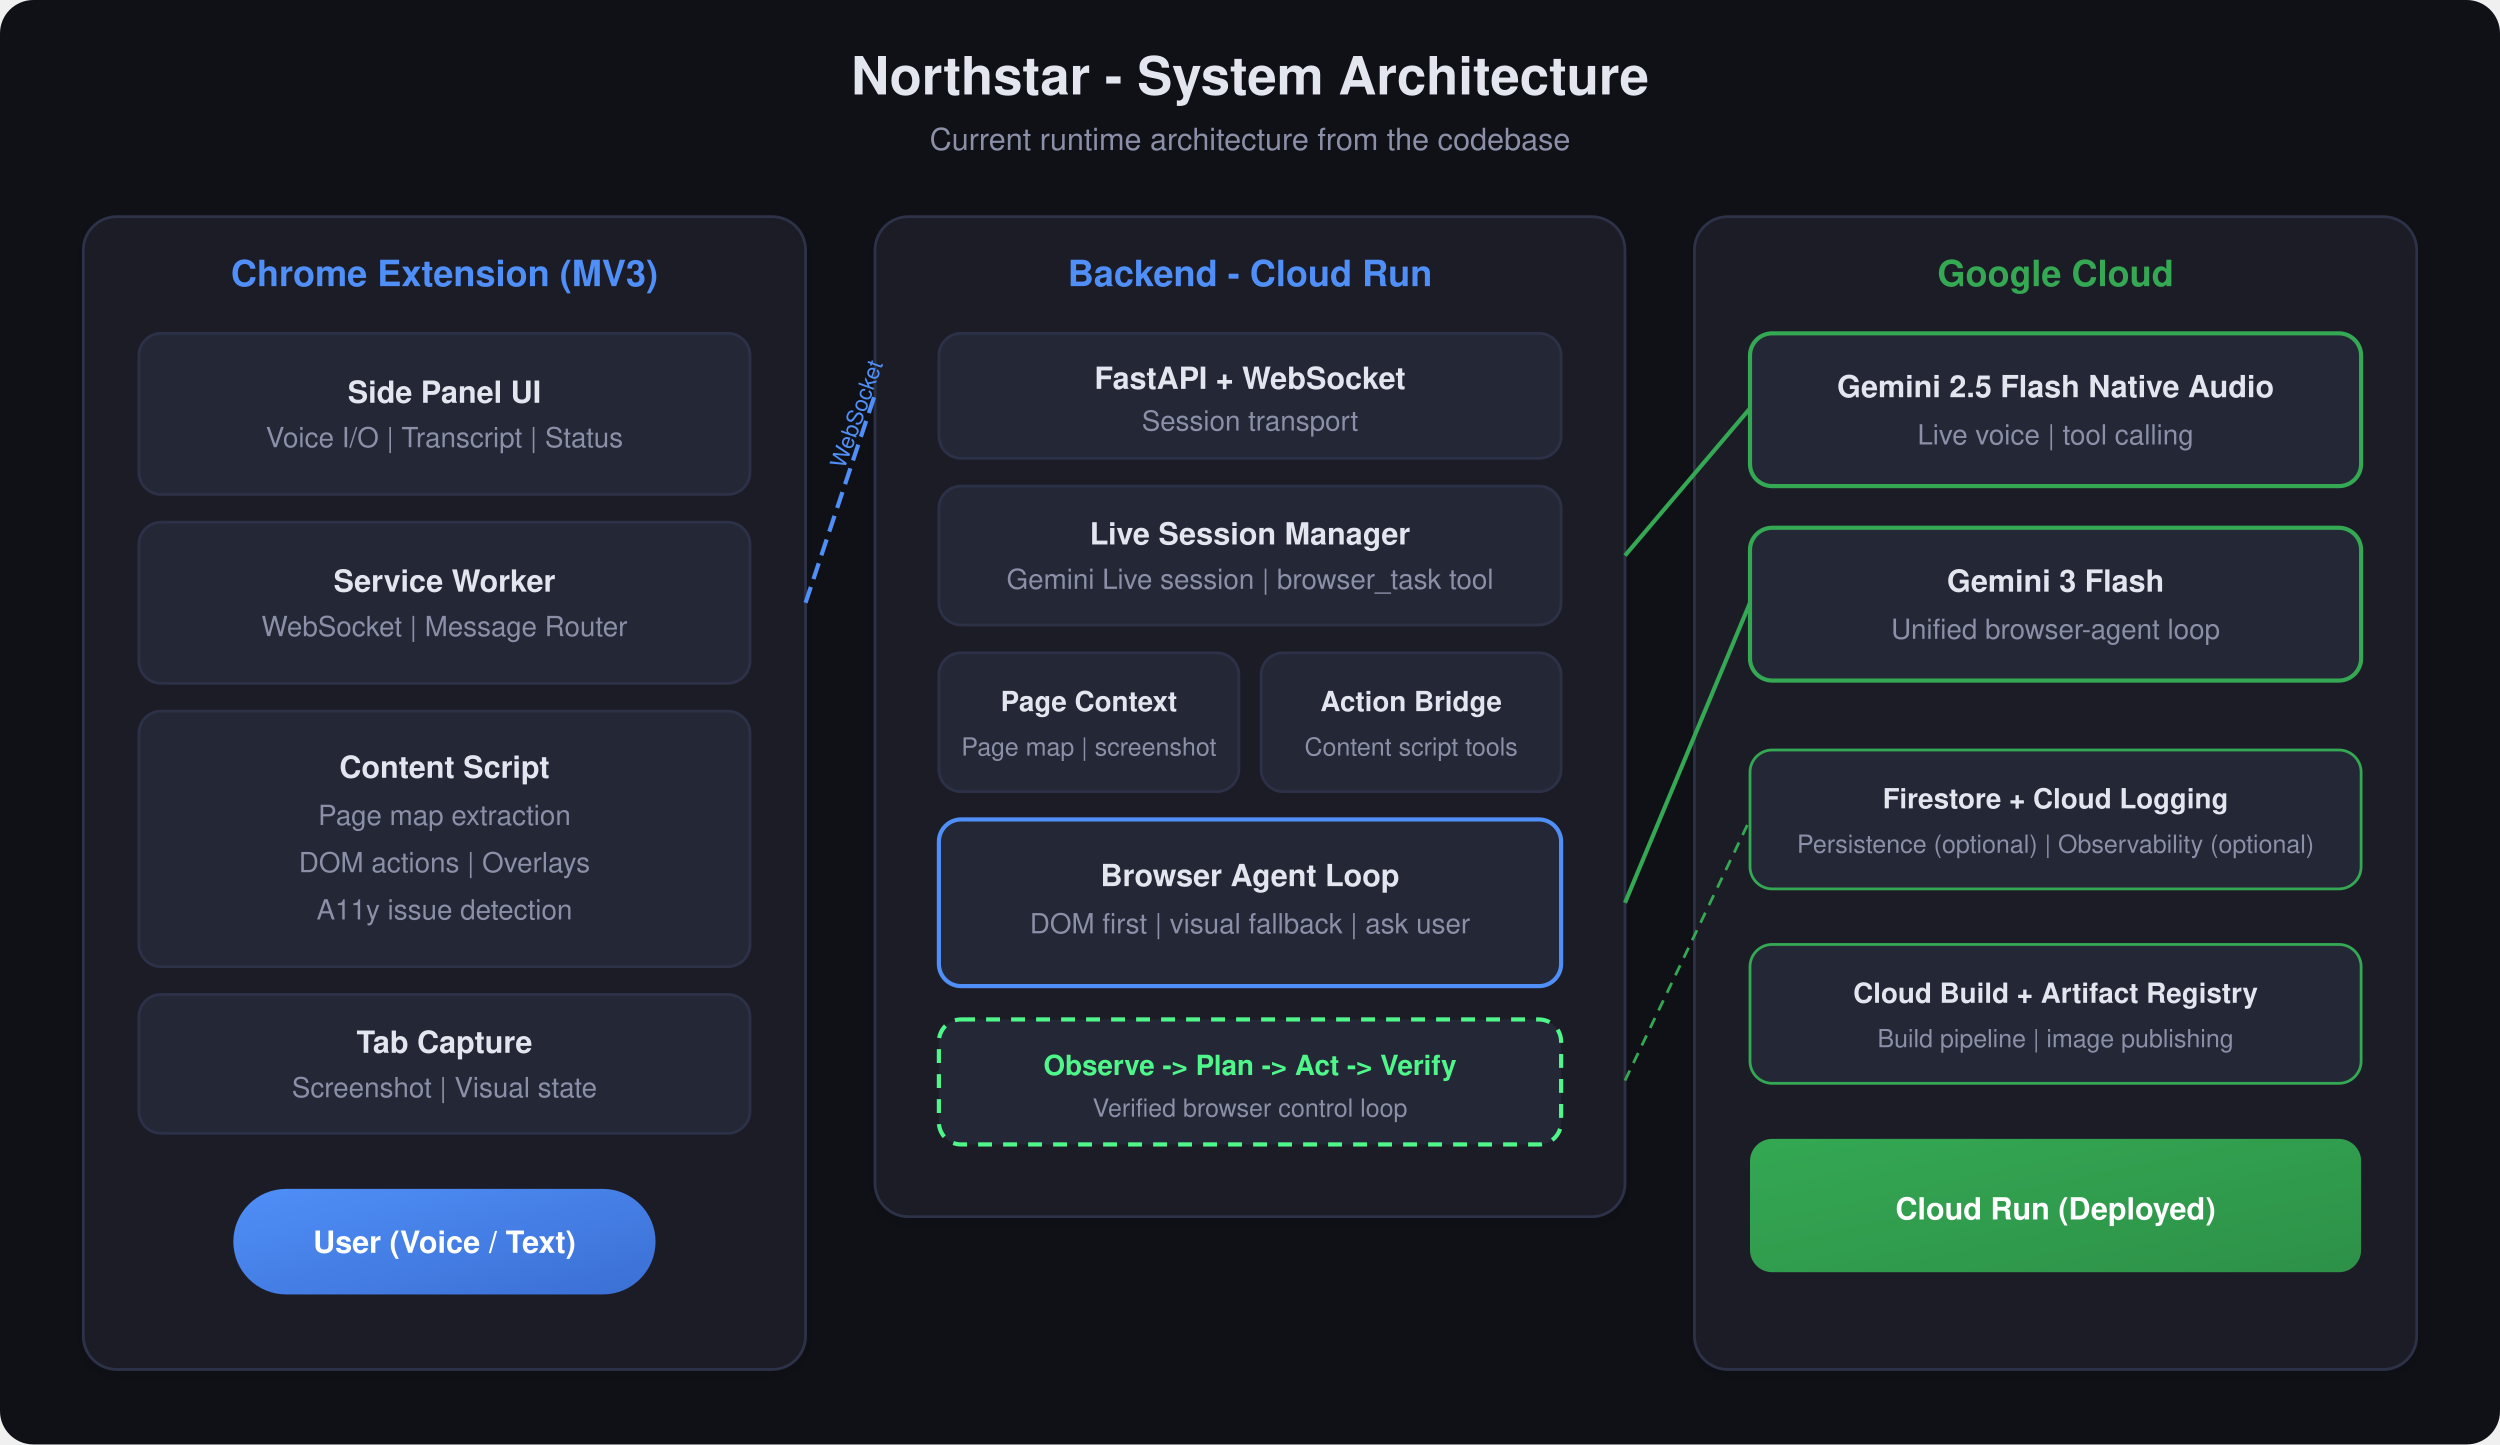
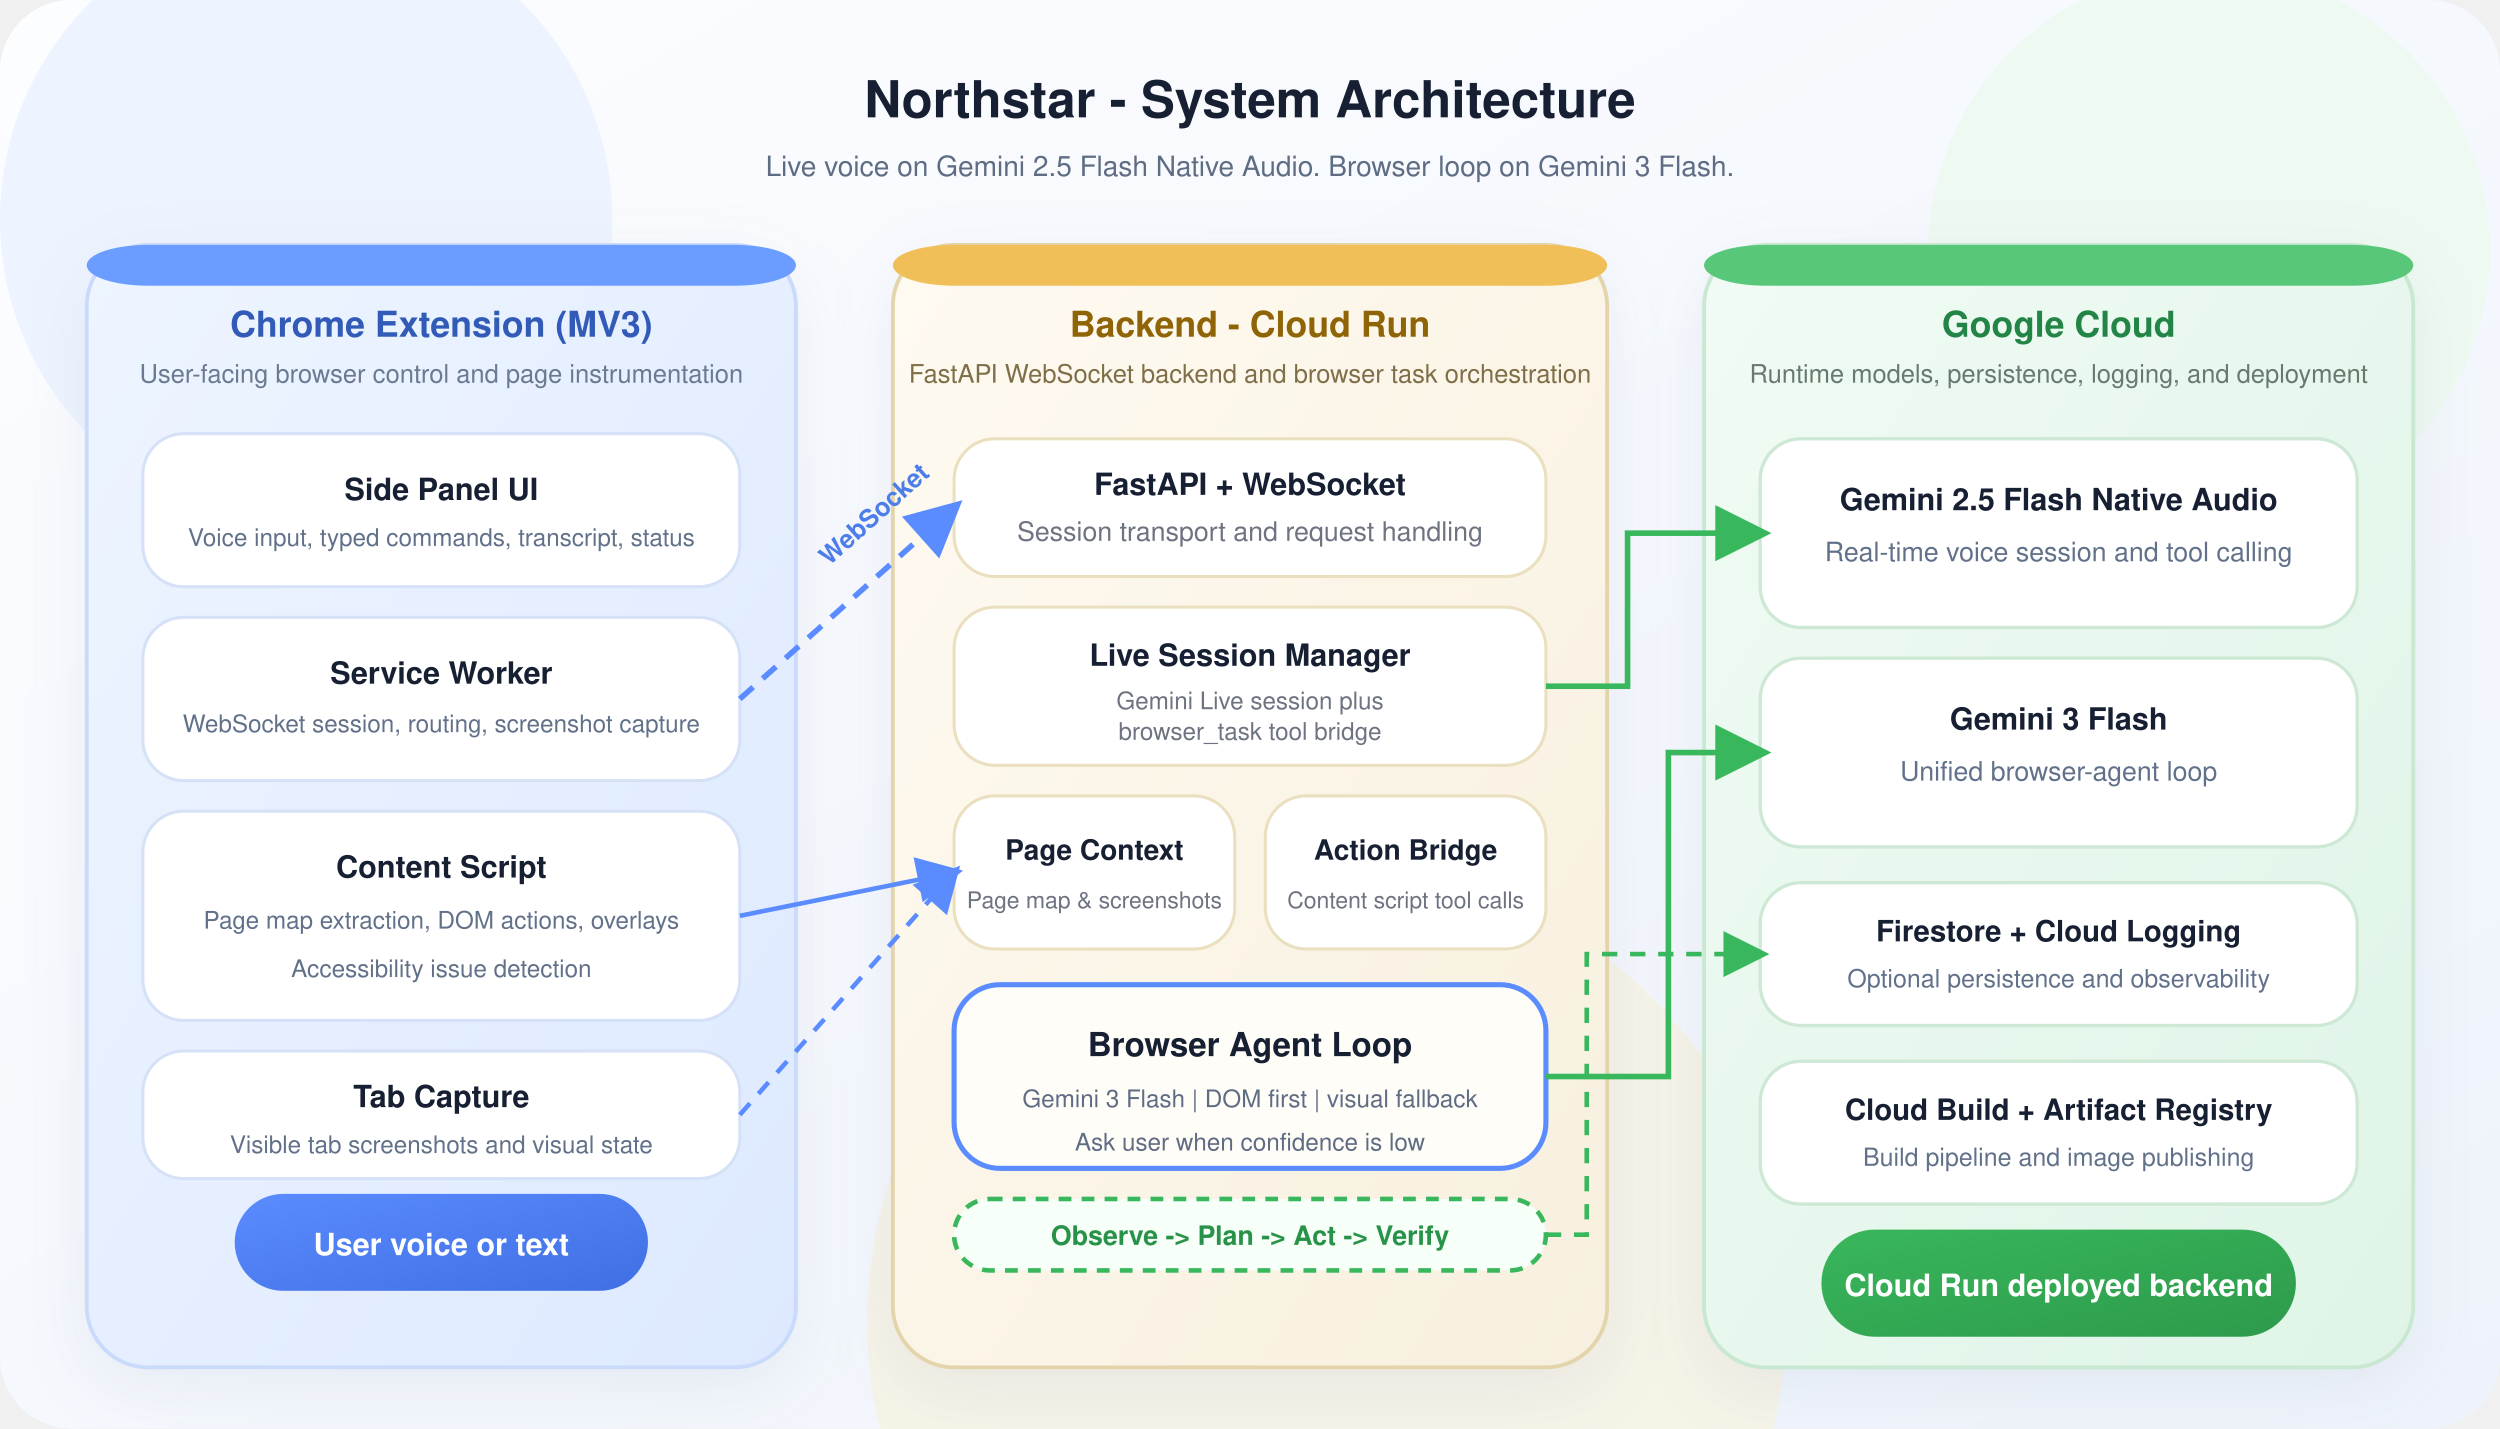
- <svg xmlns="http://www.w3.org/2000/svg" viewBox="0 0 900 520" font-family="Helvetica, Arial, sans-serif">
+ <svg xmlns="http://www.w3.org/2000/svg" width="1960" height="1120" viewBox="0 0 980 560" font-family="'Avenir Next', 'Helvetica Neue', Helvetica, Arial, sans-serif">
  <defs>
-     <filter id="shadow" x="-5%" y="-5%" width="110%" height="110%">
-       <feDropShadow dx="0" dy="2" stdDeviation="3" flood-opacity="0.1" />
+     <linearGradient id="pageBg" x1="0" y1="0" x2="1" y2="1">
+       <stop offset="0%" stop-color="#fcfdff" />
+       <stop offset="100%" stop-color="#eef3fb" />
+     </linearGradient>
+     <linearGradient id="panelBlue" x1="0" y1="0" x2="1" y2="1">
+       <stop offset="0%" stop-color="#eef5ff" />
+       <stop offset="100%" stop-color="#dde9ff" />
+     </linearGradient>
+     <linearGradient id="panelSand" x1="0" y1="0" x2="1" y2="1">
+       <stop offset="0%" stop-color="#fffaf1" />
+       <stop offset="100%" stop-color="#f7f0df" />
+     </linearGradient>
+     <linearGradient id="panelGreen" x1="0" y1="0" x2="1" y2="1">
+       <stop offset="0%" stop-color="#f0fbf4" />
+       <stop offset="100%" stop-color="#dff4e7" />
+     </linearGradient>
+     <linearGradient id="actionBlue" x1="0" y1="0" x2="1" y2="1">
+       <stop offset="0%" stop-color="#5b8cff" />
+       <stop offset="100%" stop-color="#3f6fe2" />
+     </linearGradient>
+     <linearGradient id="actionGreen" x1="0" y1="0" x2="1" y2="1">
+       <stop offset="0%" stop-color="#39b75c" />
+       <stop offset="100%" stop-color="#2d9a4b" />
+     </linearGradient>
+     <filter id="softShadow" x="-8%" y="-8%" width="116%" height="116%">
+       <feDropShadow dx="0" dy="8" stdDeviation="12" flood-color="#8a9ab5" flood-opacity="0.14" />
    </filter>
-     <linearGradient id="blue" x1="0" y1="0" x2="1" y2="1">
-       <stop offset="0%" stop-color="#4f8ff7" />
-       <stop offset="100%" stop-color="#3b6fd4" />
-     </linearGradient>
-     <linearGradient id="green" x1="0" y1="0" x2="1" y2="1">
-       <stop offset="0%" stop-color="#34a853" />
-       <stop offset="100%" stop-color="#2d9148" />
-     </linearGradient>
+     <marker id="arrowBlue" markerWidth="10" markerHeight="10" refX="8" refY="5" orient="auto">
+       <path d="M0,0 L10,5 L0,10 z" fill="#5b8cff" />
+     </marker>
+     <marker id="arrowGreen" markerWidth="10" markerHeight="10" refX="8" refY="5" orient="auto">
+       <path d="M0,0 L10,5 L0,10 z" fill="#39b75c" />
+     </marker>
  </defs>
-   <rect width="900" height="520" rx="12" fill="#0f1117" />
-   <text x="450" y="34" text-anchor="middle" fill="#e4e6ef" font-size="19" font-weight="700">Northstar - System Architecture</text>
-   <text x="450" y="54" text-anchor="middle" fill="#8b8fa7" font-size="11">Current runtime architecture from the codebase</text>
-   <rect x="30" y="78" width="260" height="415" rx="12" fill="#1a1d27" stroke="#2d3148" stroke-width="1" filter="url(#shadow)" />
-   <text x="160" y="103" text-anchor="middle" fill="#4f8ff7" font-size="13" font-weight="600">Chrome Extension (MV3)</text>
-   <rect x="50" y="120" width="220" height="58" rx="8" fill="#232736" stroke="#2d3148" stroke-width="1" />
-   <text x="160" y="145" text-anchor="middle" fill="#e4e6ef" font-size="11" font-weight="600">Side Panel UI</text>
-   <text x="160" y="161" text-anchor="middle" fill="#8b8fa7" font-size="10">Voice I/O | Transcript | Status</text>
-   <rect x="50" y="188" width="220" height="58" rx="8" fill="#232736" stroke="#2d3148" stroke-width="1" />
-   <text x="160" y="213" text-anchor="middle" fill="#e4e6ef" font-size="11" font-weight="600">Service Worker</text>
-   <text x="160" y="229" text-anchor="middle" fill="#8b8fa7" font-size="10">WebSocket | Message Router</text>
-   <rect x="50" y="256" width="220" height="92" rx="8" fill="#232736" stroke="#2d3148" stroke-width="1" />
-   <text x="160" y="280" text-anchor="middle" fill="#e4e6ef" font-size="11" font-weight="600">Content Script</text>
-   <text x="160" y="297" text-anchor="middle" fill="#8b8fa7" font-size="10">Page map extraction</text>
-   <text x="160" y="314" text-anchor="middle" fill="#8b8fa7" font-size="10">DOM actions | Overlays</text>
-   <text x="160" y="331" text-anchor="middle" fill="#8b8fa7" font-size="10">A11y issue detection</text>
-   <rect x="50" y="358" width="220" height="50" rx="8" fill="#232736" stroke="#2d3148" stroke-width="1" />
-   <text x="160" y="379" text-anchor="middle" fill="#e4e6ef" font-size="11" font-weight="600">Tab Capture</text>
-   <text x="160" y="395" text-anchor="middle" fill="#8b8fa7" font-size="10">Screenshot | Visual state</text>
-   <rect x="84" y="428" width="152" height="38" rx="19" fill="url(#blue)" />
-   <text x="160" y="451" text-anchor="middle" fill="#ffffff" font-size="11" font-weight="600">User (Voice / Text)</text>
-   <rect x="315" y="78" width="270" height="360" rx="12" fill="#1a1d27" stroke="#2d3148" stroke-width="1" filter="url(#shadow)" />
-   <text x="450" y="103" text-anchor="middle" fill="#4f8ff7" font-size="13" font-weight="600">Backend - Cloud Run</text>
-   <rect x="338" y="120" width="224" height="45" rx="8" fill="#232736" stroke="#2d3148" stroke-width="1" />
-   <text x="450" y="140" text-anchor="middle" fill="#e4e6ef" font-size="11" font-weight="600">FastAPI + WebSocket</text>
-   <text x="450" y="155" text-anchor="middle" fill="#8b8fa7" font-size="10">Session transport</text>
-   <rect x="338" y="175" width="224" height="50" rx="8" fill="#232736" stroke="#2d3148" stroke-width="1" />
-   <text x="450" y="196" text-anchor="middle" fill="#e4e6ef" font-size="11" font-weight="600">Live Session Manager</text>
-   <text x="450" y="212" text-anchor="middle" fill="#8b8fa7" font-size="10">Gemini Live session | browser_task tool</text>
-   <rect x="338" y="235" width="108" height="50" rx="8" fill="#232736" stroke="#2d3148" stroke-width="1" />
-   <text x="392" y="256" text-anchor="middle" fill="#e4e6ef" font-size="10" font-weight="600">Page Context</text>
-   <text x="392" y="272" text-anchor="middle" fill="#8b8fa7" font-size="9">Page map | screenshot</text>
-   <rect x="454" y="235" width="108" height="50" rx="8" fill="#232736" stroke="#2d3148" stroke-width="1" />
-   <text x="508" y="256" text-anchor="middle" fill="#e4e6ef" font-size="10" font-weight="600">Action Bridge</text>
-   <text x="508" y="272" text-anchor="middle" fill="#8b8fa7" font-size="9">Content script tools</text>
-   <rect x="338" y="295" width="224" height="60" rx="8" fill="#232736" stroke="#4f8ff7" stroke-width="1.5" />
-   <text x="450" y="319" text-anchor="middle" fill="#e4e6ef" font-size="11" font-weight="600">Browser Agent Loop</text>
-   <text x="450" y="336" text-anchor="middle" fill="#8b8fa7" font-size="10">DOM first | visual fallback | ask user</text>
-   <rect x="338" y="367" width="224" height="45" rx="8" fill="#232736" stroke="#4ff78b" stroke-width="1.5" stroke-dasharray="5,4" />
-   <text x="450" y="387" text-anchor="middle" fill="#4ff78b" font-size="10" font-weight="600">Observe -&gt; Plan -&gt; Act -&gt; Verify</text>
-   <text x="450" y="402" text-anchor="middle" fill="#8b8fa7" font-size="9">Verified browser control loop</text>
-   <rect x="610" y="78" width="260" height="415" rx="12" fill="#1a1d27" stroke="#2d3148" stroke-width="1" filter="url(#shadow)" />
-   <text x="740" y="103" text-anchor="middle" fill="#34a853" font-size="13" font-weight="600">Google Cloud</text>
-   <rect x="630" y="120" width="220" height="55" rx="8" fill="#232736" stroke="#34a853" stroke-width="1.5" />
-   <text x="740" y="143" text-anchor="middle" fill="#e4e6ef" font-size="11" font-weight="600">Gemini 2.5 Flash Native Audio</text>
-   <text x="740" y="160" text-anchor="middle" fill="#8b8fa7" font-size="10">Live voice | tool calling</text>
-   <rect x="630" y="190" width="220" height="55" rx="8" fill="#232736" stroke="#34a853" stroke-width="1.5" />
-   <text x="740" y="213" text-anchor="middle" fill="#e4e6ef" font-size="11" font-weight="600">Gemini 3 Flash</text>
-   <text x="740" y="230" text-anchor="middle" fill="#8b8fa7" font-size="10">Unified browser-agent loop</text>
-   <rect x="630" y="270" width="220" height="50" rx="8" fill="#232736" stroke="#34a853" stroke-width="1" />
-   <text x="740" y="291" text-anchor="middle" fill="#e4e6ef" font-size="10" font-weight="600">Firestore + Cloud Logging</text>
-   <text x="740" y="307" text-anchor="middle" fill="#8b8fa7" font-size="9">Persistence (optional) | Observability (optional)</text>
-   <rect x="630" y="340" width="220" height="50" rx="8" fill="#232736" stroke="#34a853" stroke-width="1" />
-   <text x="740" y="361" text-anchor="middle" fill="#e4e6ef" font-size="10" font-weight="600">Cloud Build + Artifact Registry</text>
-   <text x="740" y="377" text-anchor="middle" fill="#8b8fa7" font-size="9">Build pipeline | image publishing</text>
-   <rect x="630" y="410" width="220" height="48" rx="8" fill="url(#green)" />
-   <text x="740" y="439" text-anchor="middle" fill="#ffffff" font-size="11" font-weight="600">Cloud Run (Deployed)</text>
-   <line x1="290" y1="217" x2="315" y2="142" stroke="#4f8ff7" stroke-width="1.5" stroke-dasharray="6,3" />
-   <text x="304" y="169" fill="#4f8ff7" font-size="8" transform="rotate(-70 304 169)">WebSocket</text>
-   <line x1="585" y1="200" x2="630" y2="147" stroke="#34a853" stroke-width="1.5" />
-   <line x1="585" y1="325" x2="630" y2="217" stroke="#34a853" stroke-width="1.5" />
-   <line x1="585" y1="389" x2="630" y2="295" stroke="#34a853" stroke-width="1" stroke-dasharray="4,3" />
+   <rect width="980" height="560" rx="28" fill="url(#pageBg)" />
+   <circle cx="120" cy="86" r="120" fill="#edf4ff" />
+   <circle cx="866" cy="98" r="110" fill="#eef9f1" />
+   <circle cx="520" cy="518" r="180" fill="#f6f3e7" />
+   <text x="490" y="46" text-anchor="middle" fill="#172033" font-size="20" font-weight="700">Northstar - System Architecture</text>
+   <text x="490" y="69" text-anchor="middle" fill="#5e6c84" font-size="11">Live voice on Gemini 2.5 Flash Native Audio. Browser loop on Gemini 3 Flash.</text>
+   <rect x="34" y="96" width="278" height="440" rx="24" fill="url(#panelBlue)" stroke="#c9dafb" stroke-width="1.5" filter="url(#softShadow)" />
+   <rect x="34" y="96" width="278" height="16" rx="24" fill="#6b9cff" />
+   <text x="173" y="132" text-anchor="middle" fill="#315bb7" font-size="14" font-weight="700">Chrome Extension (MV3)</text>
+   <text x="173" y="150" text-anchor="middle" fill="#6a7a92" font-size="10">User-facing browser control and page instrumentation</text>
+   <rect x="56" y="170" width="234" height="60" rx="16" fill="#ffffff" stroke="#d5e1f6" stroke-width="1.2" />
+   <text x="173" y="196" text-anchor="middle" fill="#172033" font-size="12" font-weight="700">Side Panel UI</text>
+   <text x="173" y="214" text-anchor="middle" fill="#62718a" font-size="9.5">Voice input, typed commands, transcript, status</text>
+   <rect x="56" y="242" width="234" height="64" rx="16" fill="#ffffff" stroke="#d5e1f6" stroke-width="1.2" />
+   <text x="173" y="268" text-anchor="middle" fill="#172033" font-size="12" font-weight="700">Service Worker</text>
+   <text x="173" y="287" text-anchor="middle" fill="#62718a" font-size="9.5">WebSocket session, routing, screenshot capture</text>
+   <rect x="56" y="318" width="234" height="82" rx="16" fill="#ffffff" stroke="#d5e1f6" stroke-width="1.2" />
+   <text x="173" y="344" text-anchor="middle" fill="#172033" font-size="12" font-weight="700">Content Script</text>
+   <text x="173" y="364" text-anchor="middle" fill="#62718a" font-size="9.5">Page map extraction, DOM actions, overlays</text>
+   <text x="173" y="383" text-anchor="middle" fill="#62718a" font-size="9.5">Accessibility issue detection</text>
+   <rect x="56" y="412" width="234" height="50" rx="16" fill="#ffffff" stroke="#d5e1f6" stroke-width="1.2" />
+   <text x="173" y="434" text-anchor="middle" fill="#172033" font-size="12" font-weight="700">Tab Capture</text>
+   <text x="173" y="452" text-anchor="middle" fill="#62718a" font-size="9.5">Visible tab screenshots and visual state</text>
+   <rect x="92" y="468" width="162" height="38" rx="19" fill="url(#actionBlue)" />
+   <text x="173" y="492" text-anchor="middle" fill="#ffffff" font-size="12" font-weight="700">User voice or text</text>
+   <rect x="350" y="96" width="280" height="440" rx="24" fill="url(#panelSand)" stroke="#e3d4ac" stroke-width="1.5" filter="url(#softShadow)" />
+   <rect x="350" y="96" width="280" height="16" rx="24" fill="#f0bf57" />
+   <text x="490" y="132" text-anchor="middle" fill="#8f6406" font-size="14" font-weight="700">Backend - Cloud Run</text>
+   <text x="490" y="150" text-anchor="middle" fill="#7f6f48" font-size="10">FastAPI WebSocket backend and browser task orchestration</text>
+   <rect x="374" y="172" width="232" height="54" rx="16" fill="#ffffff" stroke="#eadfbe" stroke-width="1.2" />
+   <text x="490" y="194" text-anchor="middle" fill="#172033" font-size="12" font-weight="700">FastAPI + WebSocket</text>
+   <text x="490" y="212" text-anchor="middle" fill="#6d7380" font-size="10.5">Session transport and request handling</text>
+   <rect x="374" y="238" width="232" height="62" rx="16" fill="#ffffff" stroke="#eadfbe" stroke-width="1.2" />
+   <text x="490" y="261" text-anchor="middle" fill="#172033" font-size="12" font-weight="700">Live Session Manager</text>
+   <text x="490" y="278" text-anchor="middle" fill="#6d7380" font-size="9.5">Gemini Live session plus</text>
+   <text x="490" y="290" text-anchor="middle" fill="#6d7380" font-size="9.5">browser_task tool bridge</text>
+   <rect x="374" y="312" width="110" height="60" rx="16" fill="#ffffff" stroke="#eadfbe" stroke-width="1.2" />
+   <text x="429" y="337" text-anchor="middle" fill="#172033" font-size="11" font-weight="700">Page Context</text>
+   <text x="429" y="356" text-anchor="middle" fill="#6d7380" font-size="9">Page map &amp; screenshots</text>
+   <rect x="496" y="312" width="110" height="60" rx="16" fill="#ffffff" stroke="#eadfbe" stroke-width="1.2" />
+   <text x="551" y="337" text-anchor="middle" fill="#172033" font-size="11" font-weight="700">Action Bridge</text>
+   <text x="551" y="356" text-anchor="middle" fill="#6d7380" font-size="9">Content script tool calls</text>
+   <rect x="374" y="386" width="232" height="72" rx="18" fill="#fffdf7" stroke="#5b8cff" stroke-width="2" />
+   <text x="490" y="414" text-anchor="middle" fill="#172033" font-size="13" font-weight="700">Browser Agent Loop</text>
+   <text x="490" y="434" text-anchor="middle" fill="#5f6c84" font-size="9.5">Gemini 3 Flash | DOM first | visual fallback</text>
+   <text x="490" y="451" text-anchor="middle" fill="#5f6c84" font-size="9.5">Ask user when confidence is low</text>
+   <rect x="374" y="470" width="232" height="28" rx="14" fill="#f6fff8" stroke="#39b75c" stroke-width="1.8" stroke-dasharray="5,4" />
+   <text x="490" y="488" text-anchor="middle" fill="#279248" font-size="10.5" font-weight="700">Observe -&gt; Plan -&gt; Act -&gt; Verify</text>
+   <rect x="668" y="96" width="278" height="440" rx="24" fill="url(#panelGreen)" stroke="#c8e8d1" stroke-width="1.5" filter="url(#softShadow)" />
+   <rect x="668" y="96" width="278" height="16" rx="24" fill="#58c779" />
+   <text x="807" y="132" text-anchor="middle" fill="#228546" font-size="14" font-weight="700">Google Cloud</text>
+   <text x="807" y="150" text-anchor="middle" fill="#687a70" font-size="10">Runtime models, persistence, logging, and deployment</text>
+   <rect x="690" y="172" width="234" height="74" rx="16" fill="#ffffff" stroke="#cde8d4" stroke-width="1.3" />
+   <text x="807" y="200" text-anchor="middle" fill="#172033" font-size="12" font-weight="700">Gemini 2.5 Flash Native Audio</text>
+   <text x="807" y="220" text-anchor="middle" fill="#62718a" font-size="10.5">Real-time voice session and tool calling</text>
+   <rect x="690" y="258" width="234" height="74" rx="16" fill="#ffffff" stroke="#cde8d4" stroke-width="1.3" />
+   <text x="807" y="286" text-anchor="middle" fill="#172033" font-size="12" font-weight="700">Gemini 3 Flash</text>
+   <text x="807" y="306" text-anchor="middle" fill="#62718a" font-size="10.5">Unified browser-agent loop</text>
+   <rect x="690" y="346" width="234" height="56" rx="16" fill="#ffffff" stroke="#cde8d4" stroke-width="1.3" />
+   <text x="807" y="369" text-anchor="middle" fill="#172033" font-size="11.5" font-weight="700">Firestore + Cloud Logging</text>
+   <text x="807" y="387" text-anchor="middle" fill="#62718a" font-size="9.8">Optional persistence and observability</text>
+   <rect x="690" y="416" width="234" height="56" rx="16" fill="#ffffff" stroke="#cde8d4" stroke-width="1.3" />
+   <text x="807" y="439" text-anchor="middle" fill="#172033" font-size="11.5" font-weight="700">Cloud Build + Artifact Registry</text>
+   <text x="807" y="457" text-anchor="middle" fill="#62718a" font-size="9.8">Build pipeline and image publishing</text>
+   <rect x="714" y="482" width="186" height="42" rx="21" fill="url(#actionGreen)" />
+   <text x="807" y="508" text-anchor="middle" fill="#ffffff" font-size="12" font-weight="700">Cloud Run deployed backend</text>
+   <line x1="290" y1="274" x2="374" y2="199" stroke="#5b8cff" stroke-width="2.2" stroke-dasharray="7,5" marker-end="url(#arrowBlue)" />
+   <text x="325" y="222" fill="#4d7de8" font-size="10" font-weight="700" transform="rotate(-42 325 222)">WebSocket</text>
+   <line x1="290" y1="359" x2="374" y2="342" stroke="#5b8cff" stroke-width="1.8" marker-end="url(#arrowBlue)" />
+   <line x1="290" y1="437" x2="374" y2="342" stroke="#5b8cff" stroke-width="1.8" stroke-dasharray="6,5" marker-end="url(#arrowBlue)" />
+   <path d="M606 269 L638 269 L638 209 L690 209" fill="none" stroke="#39b75c" stroke-width="2.2" marker-end="url(#arrowGreen)" />
+   <path d="M606 422 L654 422 L654 295 L690 295" fill="none" stroke="#39b75c" stroke-width="2.2" marker-end="url(#arrowGreen)" />
+   <path d="M606 484 L622 484 L622 374 L690 374" fill="none" stroke="#39b75c" stroke-width="1.8" stroke-dasharray="6,5" marker-end="url(#arrowGreen)" />
</svg>
